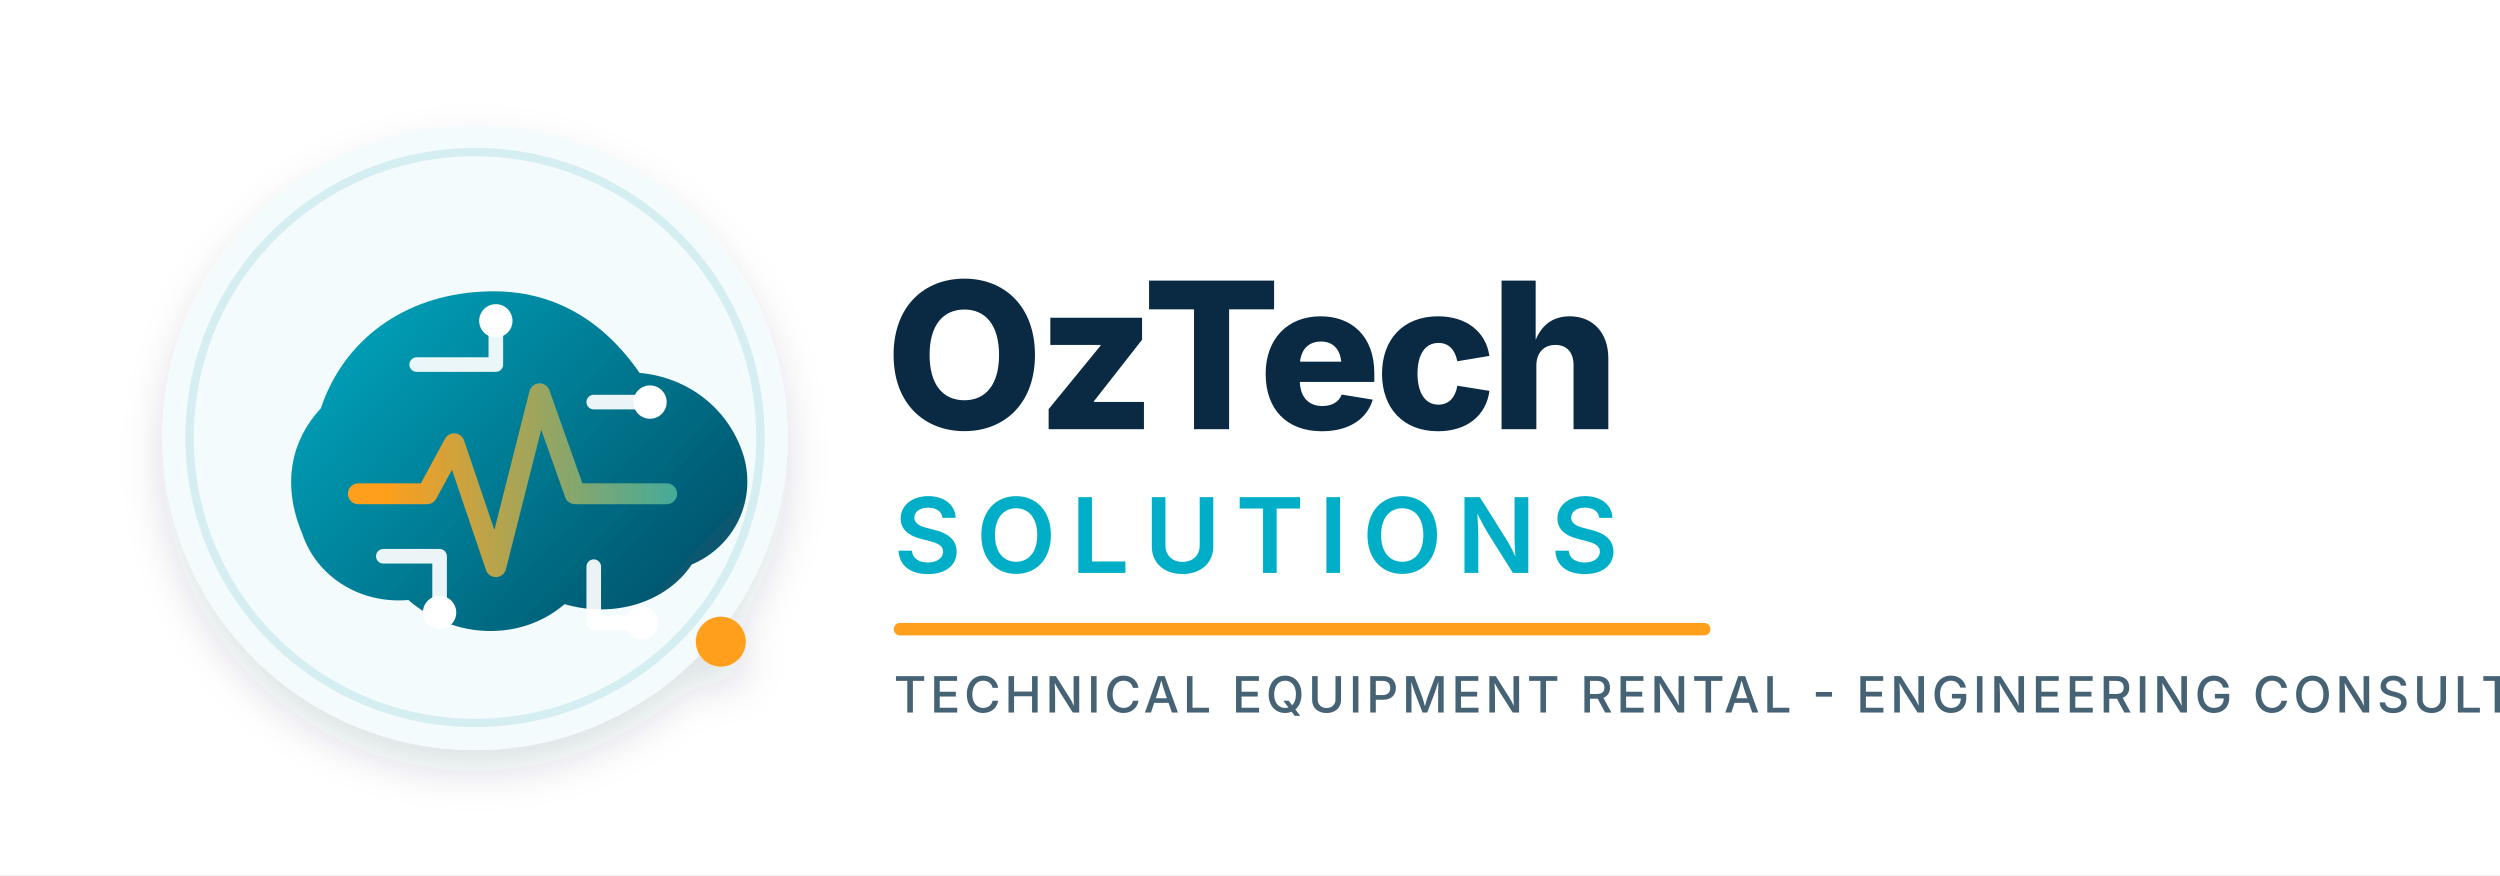
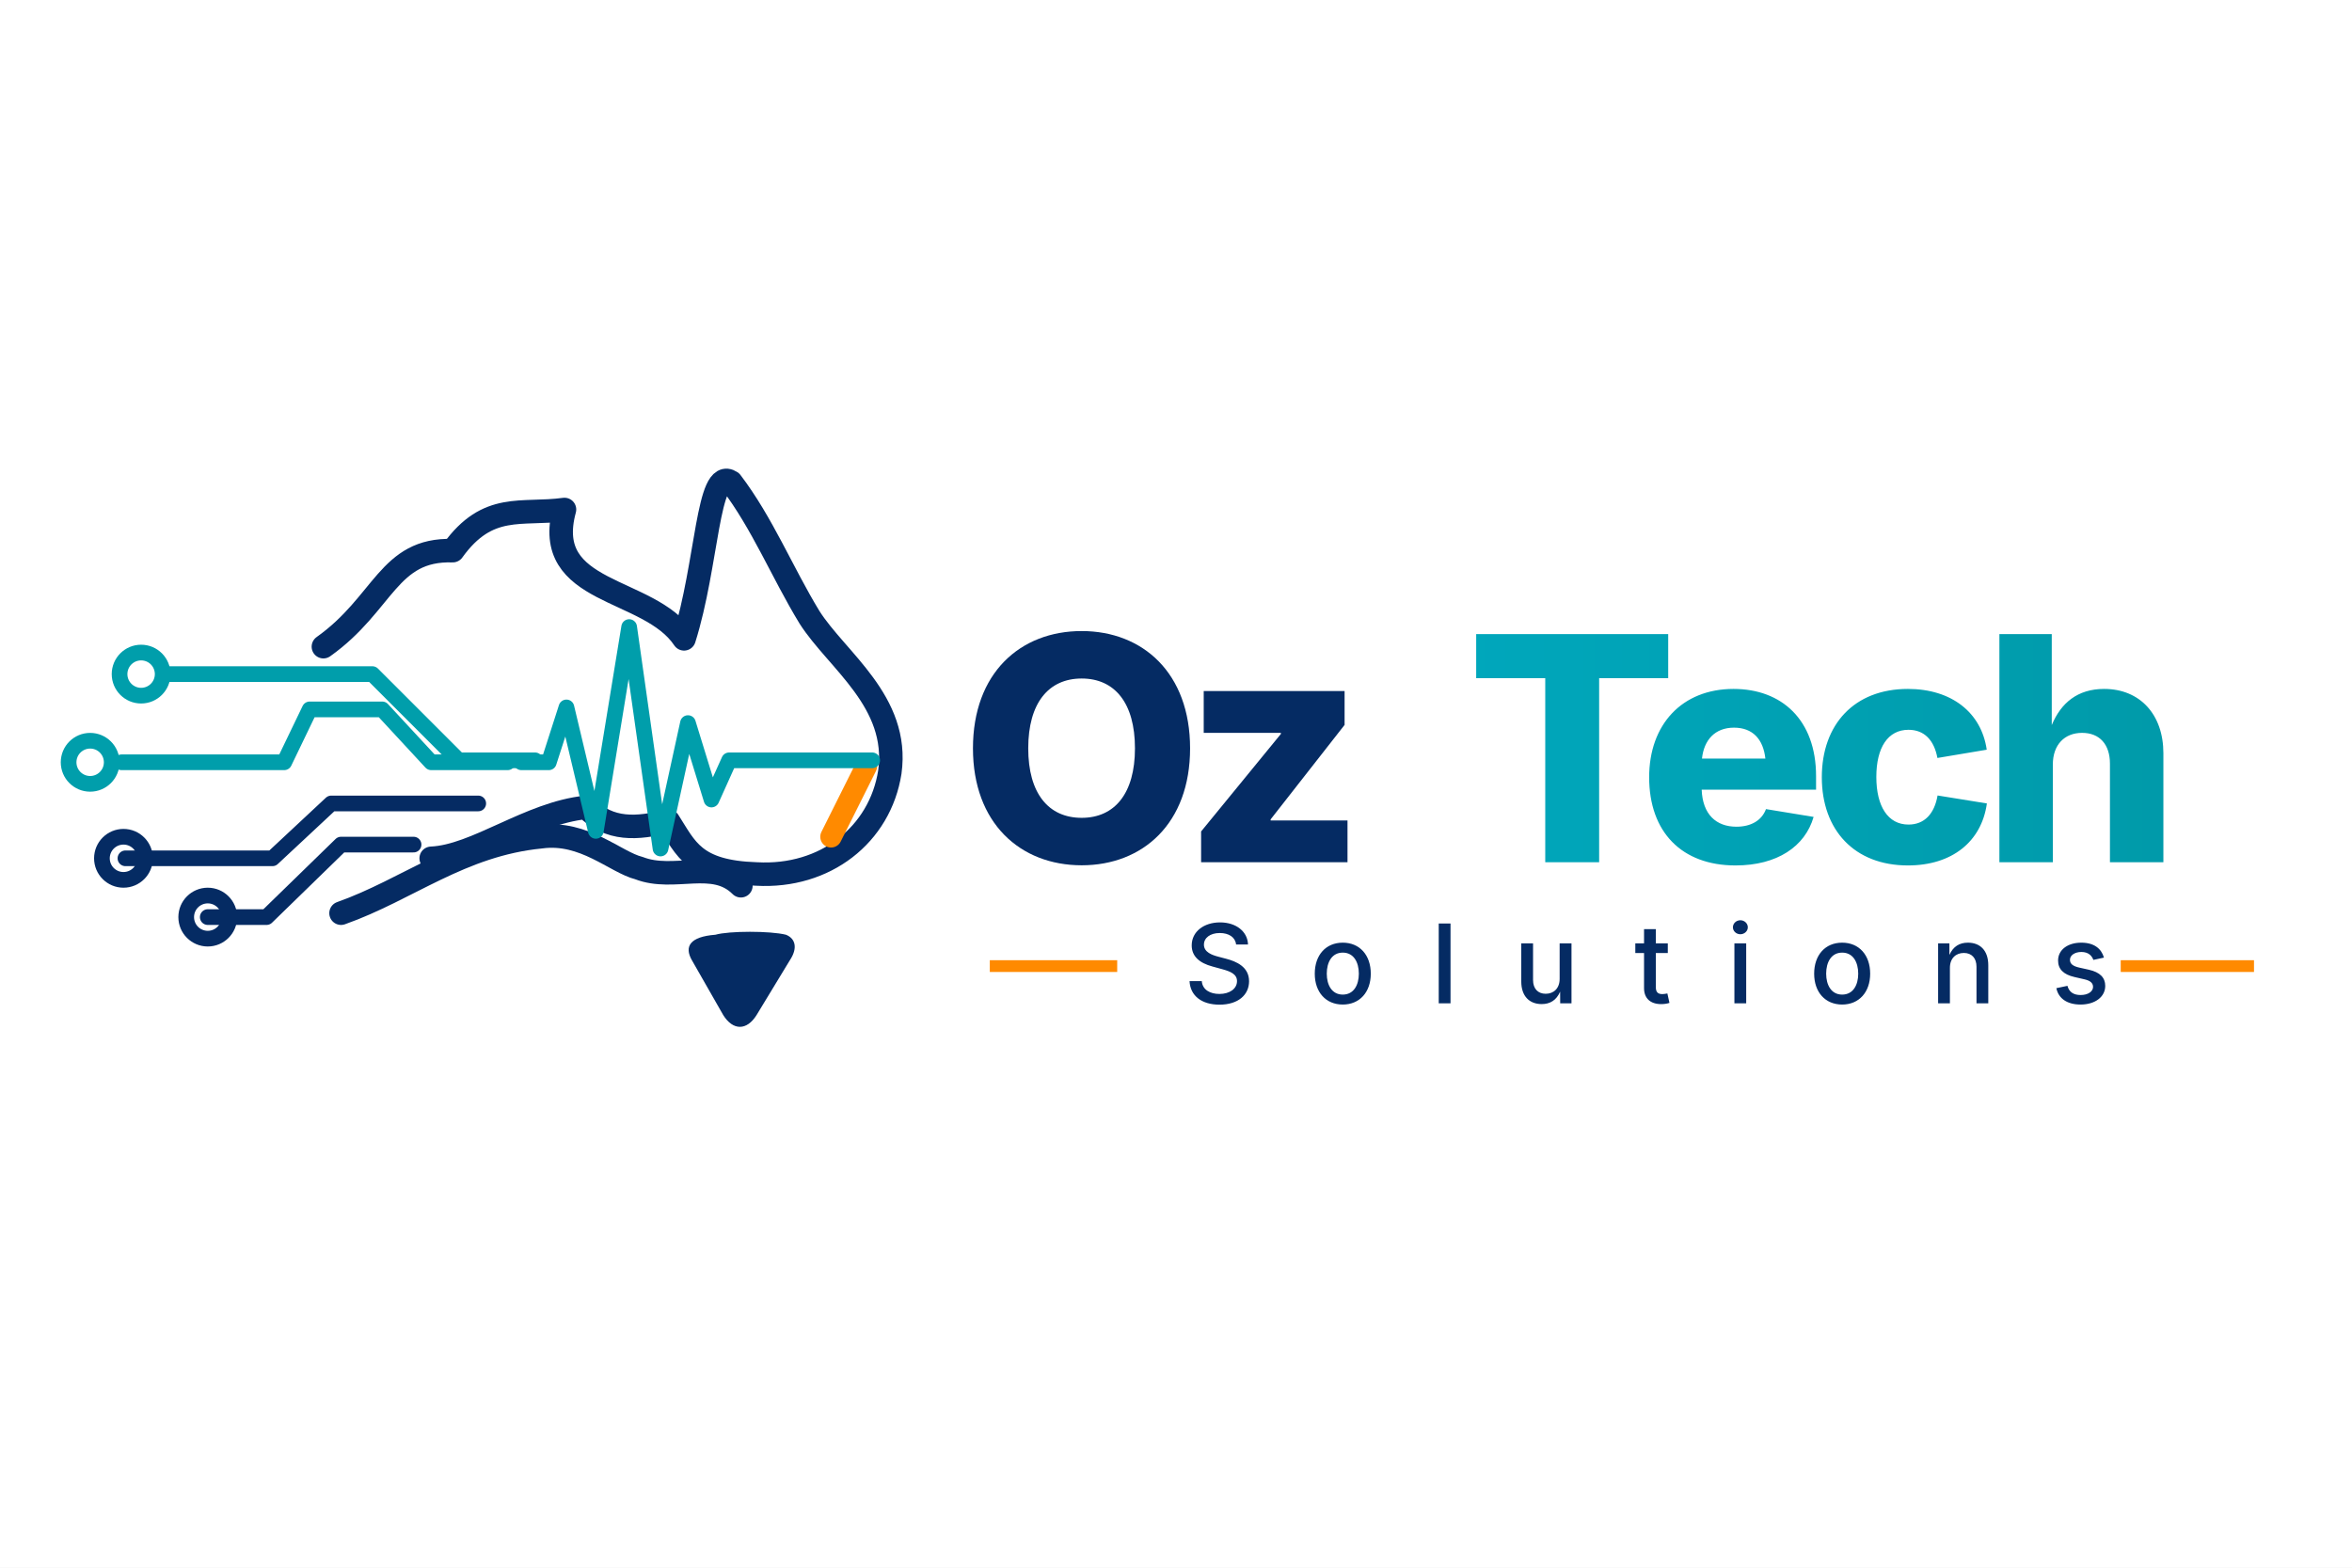
- <svg xmlns="http://www.w3.org/2000/svg" width="1200" height="420" viewBox="0 0 1200 420" role="img" aria-labelledby="title desc">
+ <svg xmlns="http://www.w3.org/2000/svg" width="1200" height="800" viewBox="0 0 1200 800" role="img" aria-labelledby="title desc">
  <defs>
-     <linearGradient id="markGradient" x1="80" y1="80" x2="350" y2="330" gradientUnits="userSpaceOnUse">
+     <linearGradient id="tealGradient" x1="520" y1="270" x2="1135" y2="270" gradientUnits="userSpaceOnUse">
      <stop offset="0" stop-color="#00AFC7" />
-       <stop offset="1" stop-color="#0A2A43" />
+       <stop offset="1" stop-color="#0099A8" />
    </linearGradient>
-     <linearGradient id="waveGradient" x1="124" y1="214" x2="316" y2="214" gradientUnits="userSpaceOnUse">
-       <stop offset="0" stop-color="#FF9F1C" />
-       <stop offset="1" stop-color="#00AFC7" />
-     </linearGradient>
-     <filter id="softShadow" x="-20%" y="-20%" width="140%" height="140%">
-       <feDropShadow dx="0" dy="10" stdDeviation="10" flood-color="#0A2A43" flood-opacity="0.14" />
-     </filter>
+     <style>
+       .navy { fill: #052B63; }
+       .teal { fill: #009EAB; }
+       .stroke-navy { stroke: #052B63; }
+       .stroke-teal { stroke: #009EAB; }
+       .stroke-orange { stroke: #FF8A00; }
+       .wordmark {
+         font-family: Montserrat, Inter, Avenir Next, Arial, sans-serif;
+         font-weight: 800;
+       }
+       .subline {
+         font-family: Montserrat, Inter, Avenir Next, Arial, sans-serif;
+         font-weight: 500;
+       }
+     </style>
  </defs>
-   <rect width="1200" height="420" fill="#FFFFFF" />
-   <g transform="translate(60 42)" filter="url(#softShadow)">
-     <circle cx="168" cy="168" r="150" fill="#F4FBFC" />
-     <circle cx="168" cy="168" r="137" fill="none" stroke="#D5EEF2" stroke-width="4" />
-     <path d="M94 154          C105 121 134 100 171 98          C204 96 229 111 247 137          C270 139 290 154 297 177          C303 198 293 220 272 229          C260 247 235 255 211 248          C190 266 158 265 136 246          C113 248 92 235 85 214          C75 190 80 169 94 154Z" fill="url(#markGradient)" />
-     <path d="M112 195          H145          L158 171          L178 230          L199 147          L216 195          H260" fill="none" stroke="url(#waveGradient)" stroke-width="10" stroke-linecap="round" stroke-linejoin="round" />
-     <g fill="none" stroke="#FFFFFF" stroke-width="7" stroke-linecap="round" stroke-linejoin="round" opacity="0.92">
-       <path d="M140 133 H178 V112" />
-       <path d="M225 151 H252" />
-       <path d="M124 225 H151 V252" />
-       <path d="M225 230 V257 H248" />
+   <rect width="1200" height="800" fill="#FFFFFF" />
+   <g id="icon" fill="none" stroke-linecap="round" stroke-linejoin="round">
+     <path class="stroke-navy" d="M165 330          C196 308 198 280 231 281          C249 256 266 263 288 260          C276 304 331 299 349 326          C361 288 361 238 373 246          C389 267 399 292 413 315          C427 337 459 358 454 394          C449 426 421 448 386 446          C354 445 350 433 341 419          C325 423 311 424 299 412          C270 415 243 437 220 438" stroke-width="12" />
+     <path class="stroke-navy" d="M174 466          C208 454 235 431 276 427          C298 424 314 440 326 443          C344 450 364 438 378 452" stroke-width="12" />
+     <path class="stroke-orange" d="M424 427 L442 391" stroke-width="11" />
+     <path class="navy" d="M365 477          C372 475 393 475 401 477          C406 479 407 484 403 490          L386 518          C381 526 374 526 369 518          L353 490          C349 483 352 478 365 477Z" />
+     <g class="stroke-teal" stroke-width="8">
+       <path d="M86 344 H190 L234 388 H273" />
+       <path d="M62 389 H145 L158 362 H195 L220 389 H259" />
+       <circle cx="72" cy="344" r="11" />
+       <circle cx="46" cy="389" r="11" />
    </g>
-     <g fill="#FFFFFF">
-       <circle cx="178" cy="112" r="8" />
-       <circle cx="252" cy="151" r="8" />
-       <circle cx="151" cy="252" r="8" />
-       <circle cx="248" cy="257" r="8" />
+     <g class="stroke-navy" stroke-width="8">
+       <path d="M64 438 H139 L169 410 H244" />
+       <path d="M106 468 H136 L174 431 H211" />
+       <circle cx="63" cy="438" r="11" />
+       <circle cx="106" cy="468" r="11" />
    </g>
-     <circle cx="286" cy="266" r="12" fill="#FF9F1C" />
+     <path class="stroke-teal" d="M266 389          H280          L289 361          L304 424          L321 320          L337 433          L351 369          L363 408          L372 388          H445" stroke-width="8" />
  </g>
-   <g transform="translate(425 118)">
-     <text x="0" y="88" font-family="Inter, Montserrat, Avenir Next, Arial, sans-serif" font-size="98" font-weight="800" letter-spacing="-3" fill="#0A2A43">OzTech</text>
-     <text x="4" y="157" font-family="Inter, Montserrat, Avenir Next, Arial, sans-serif" font-size="50" font-weight="600" letter-spacing="7" fill="#00AFC7">SOLUTIONS</text>
-     <rect x="4" y="181" width="392" height="6" rx="3" fill="#FF9F1C" />
-     <text x="4" y="224" font-family="Inter, Montserrat, Avenir Next, Arial, sans-serif" font-size="24" font-weight="500" letter-spacing="1.8" fill="#466275">TECHNICAL EQUIPMENT RENTAL - ENGINEERING CONSULTANCY</text>
+   <g id="wordmark">
+     <text class="wordmark navy" x="490" y="440" font-size="160" letter-spacing="-10">Oz</text>
+     <text class="wordmark" x="748" y="440" font-size="160" letter-spacing="-8" fill="url(#tealGradient)">Tech</text>
+     <line class="stroke-orange" x1="505" y1="493" x2="570" y2="493" stroke-width="6" />
+     <text class="subline navy" x="604" y="512" font-size="56" letter-spacing="28">Solutions</text>
+     <line class="stroke-orange" x1="1082" y1="493" x2="1150" y2="493" stroke-width="6" />
  </g>
</svg>
